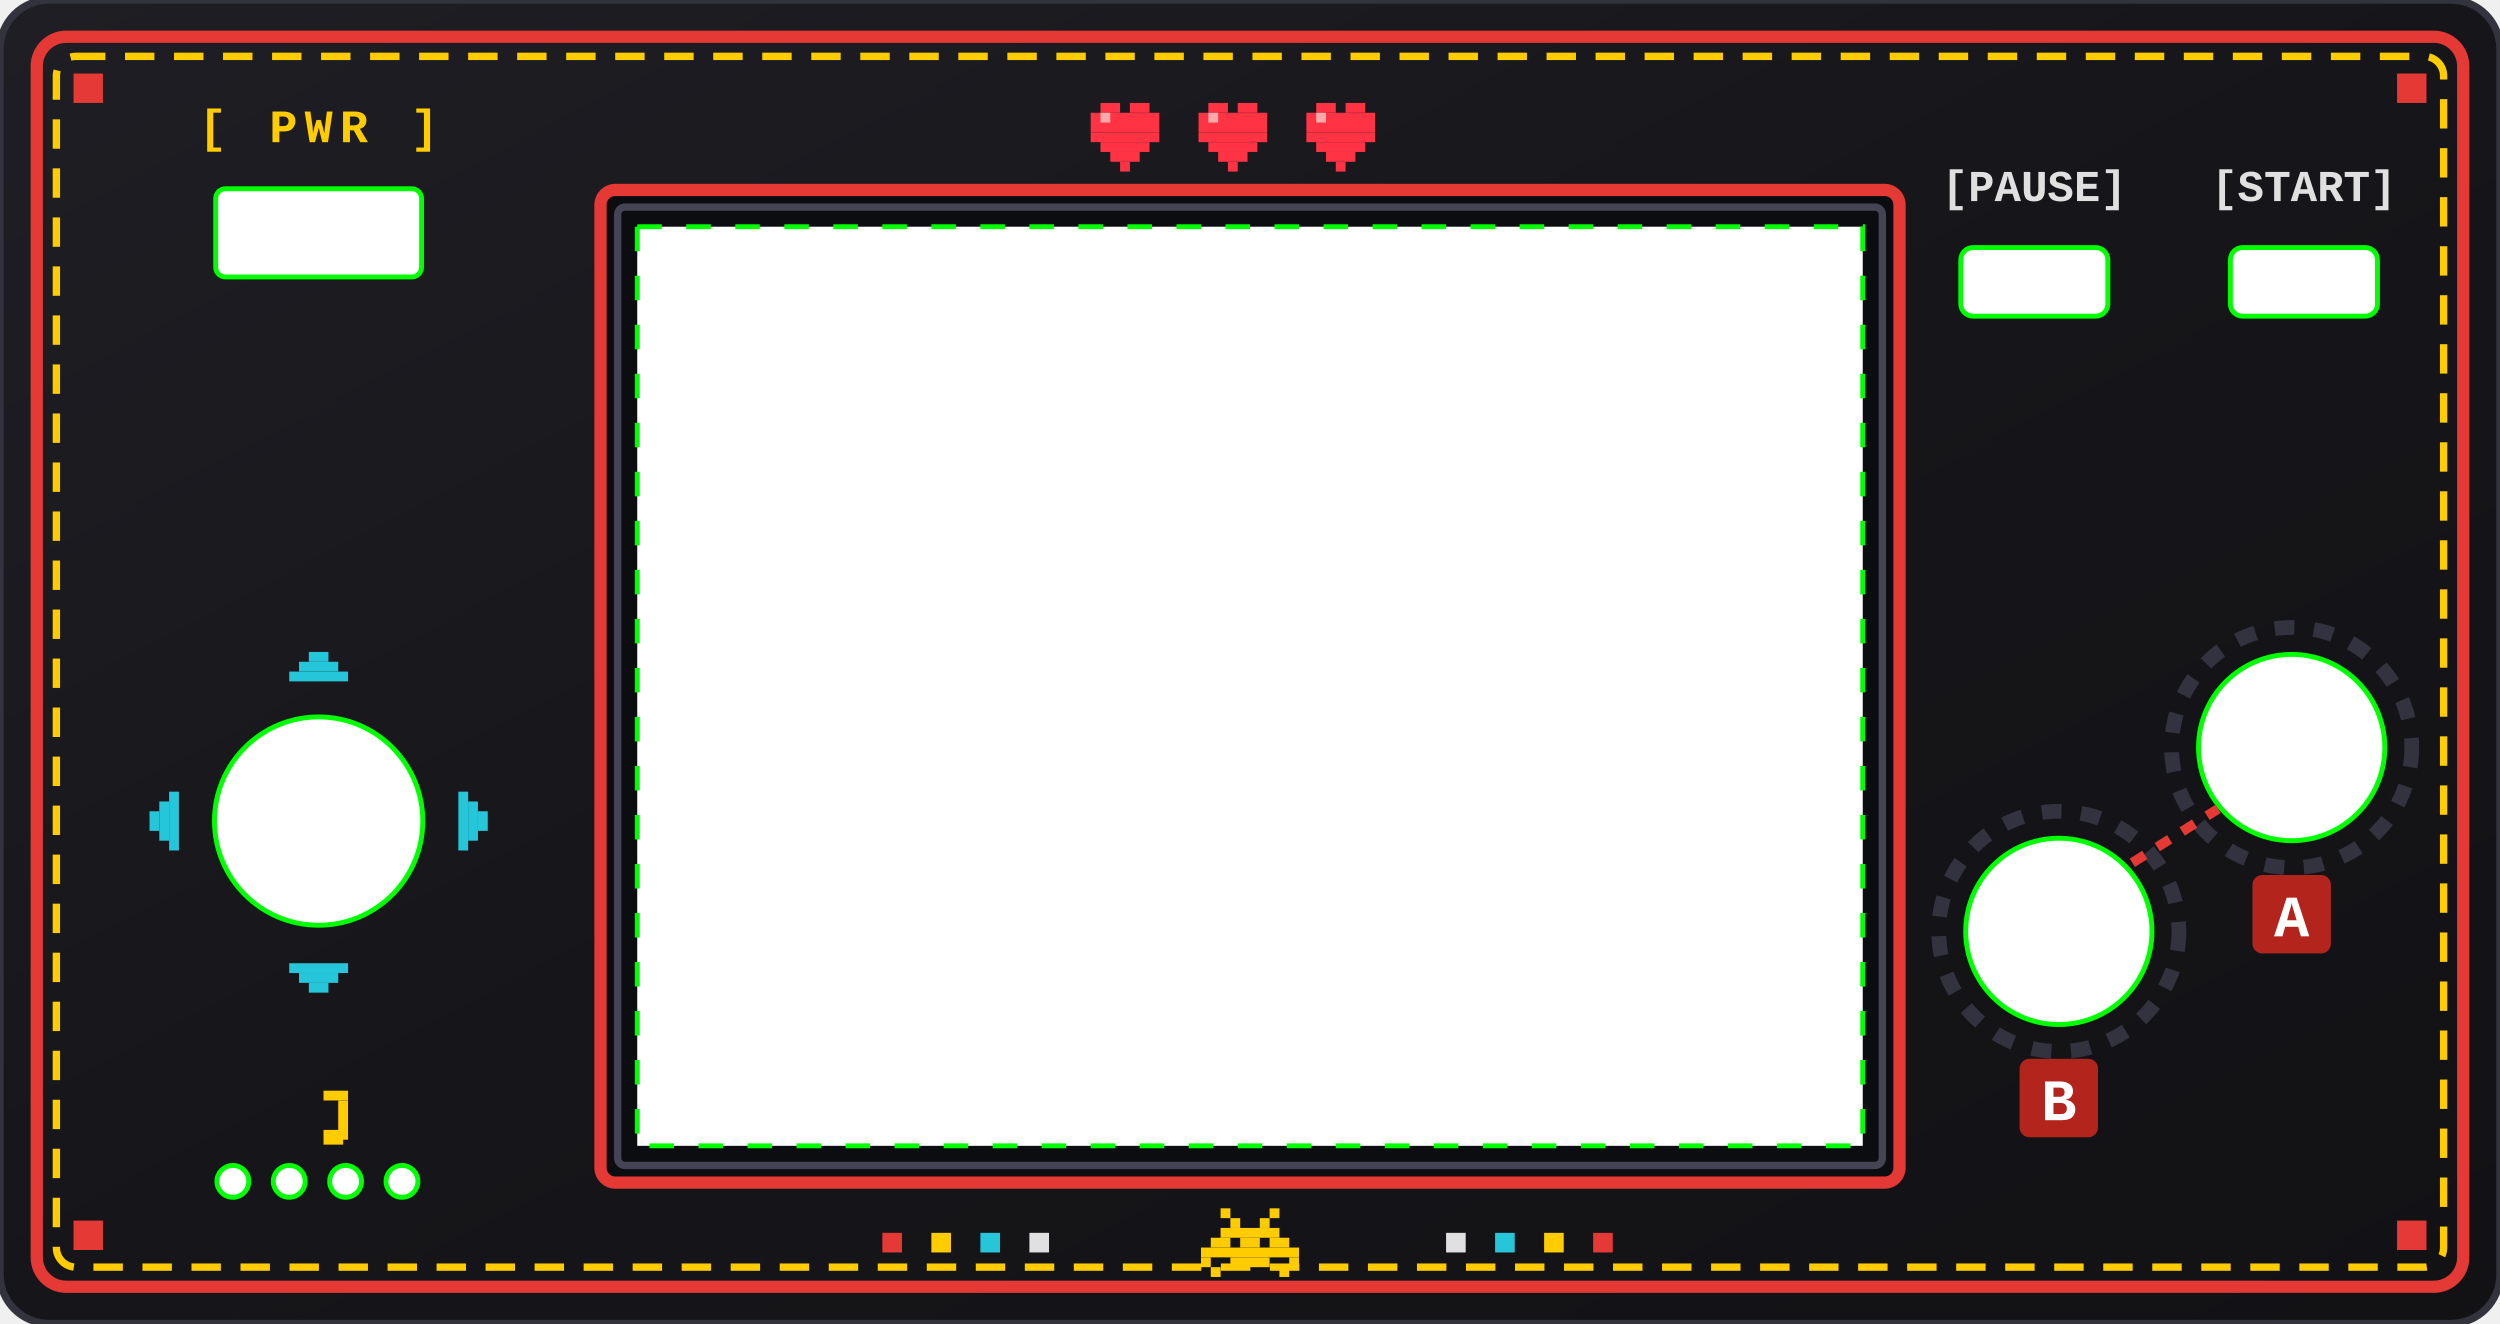
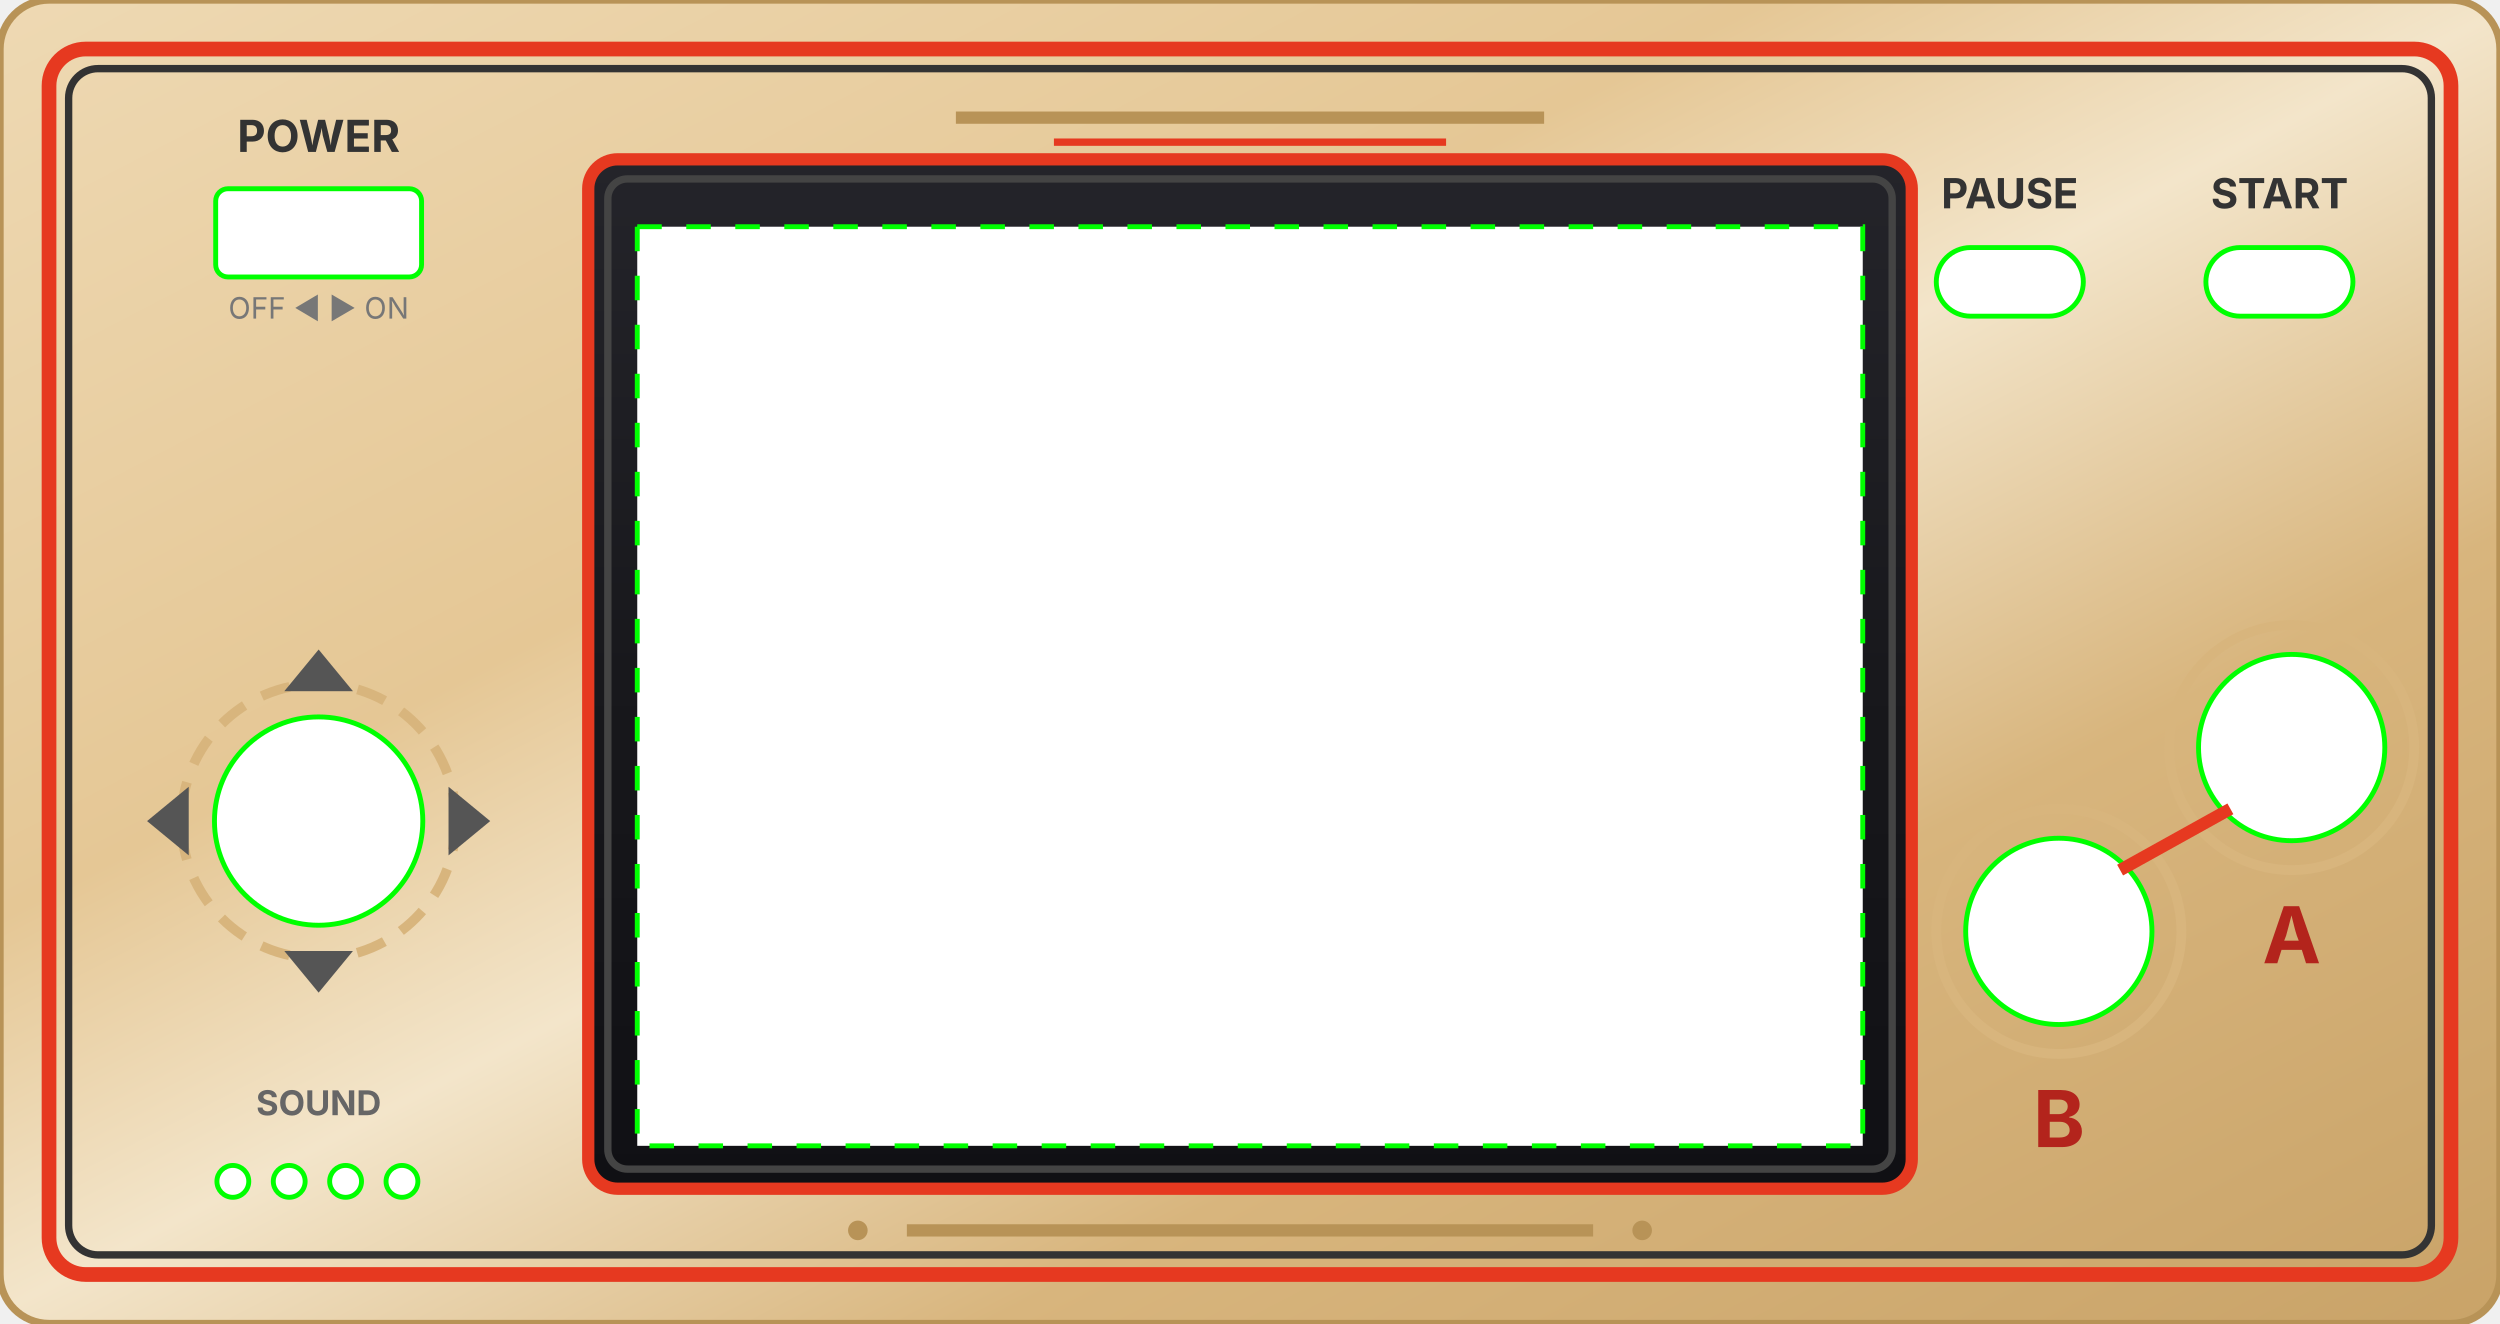
<svg xmlns="http://www.w3.org/2000/svg" viewBox="0 0 102 54" width="102mm" height="54mm">
  <defs>
-     <linearGradient id="pixelBg" x1="0%" y1="0%" x2="100%" y2="100%">
-       <stop offset="0%" stop-color="#1E1E24" />
-       <stop offset="50%" stop-color="#16161A" />
-       <stop offset="100%" stop-color="#121215" />
+     <linearGradient id="champagneGold" x1="0%" y1="0%" x2="100%" y2="100%">
+       <stop offset="0%" stop-color="#EED9B3" />
+       <stop offset="35%" stop-color="#E5C795" />
+       <stop offset="50%" stop-color="#F3E5CA" />
+       <stop offset="70%" stop-color="#D8B57D" />
+       <stop offset="100%" stop-color="#C9A368" />
    </linearGradient>
-     <g id="pixelHeart">
-       <rect x="0.4" y="0.0" width="0.8" height="0.4" fill="#FF3344" />
-       <rect x="1.6" y="0.0" width="0.8" height="0.4" fill="#FF3344" />
-       <rect x="0.0" y="0.4" width="2.8" height="0.8" fill="#FF3344" />
-       <rect x="0.4" y="0.4" width="0.4" height="0.4" fill="#FFAAAA" />
-       <rect x="0.0" y="1.2" width="2.8" height="0.4" fill="#FF3344" />
-       <rect x="0.4" y="1.6" width="2.0" height="0.4" fill="#FF3344" />
-       <rect x="0.8" y="2.0" width="1.2" height="0.4" fill="#FF3344" />
-       <rect x="1.2" y="2.4" width="0.4" height="0.4" fill="#FF3344" />
-     </g>
-     <g id="pixelInvader">
-       <rect x="0.8" y="0.0" width="0.4" height="0.4" fill="#FFCC00" />
-       <rect x="2.8" y="0.0" width="0.4" height="0.4" fill="#FFCC00" />
-       <rect x="1.2" y="0.4" width="0.4" height="0.4" fill="#FFCC00" />
-       <rect x="2.4" y="0.4" width="0.4" height="0.4" fill="#FFCC00" />
-       <rect x="0.8" y="0.8" width="2.4" height="0.4" fill="#FFCC00" />
-       <rect x="0.4" y="1.2" width="0.8" height="0.4" fill="#FFCC00" />
-       <rect x="1.6" y="1.2" width="0.8" height="0.4" fill="#FFCC00" />
-       <rect x="2.8" y="1.2" width="0.8" height="0.4" fill="#FFCC00" />
-       <rect x="0.0" y="1.6" width="4.0" height="0.4" fill="#FFCC00" />
-       <rect x="0.0" y="2.0" width="0.4" height="0.4" fill="#FFCC00" />
-       <rect x="1.2" y="2.0" width="1.6" height="0.4" fill="#FFCC00" />
-       <rect x="3.6" y="2.0" width="0.4" height="0.4" fill="#FFCC00" />
-       <rect x="0.4" y="2.4" width="0.4" height="0.4" fill="#FFCC00" />
-       <rect x="3.2" y="2.4" width="0.4" height="0.4" fill="#FFCC00" />
-     </g>
+     <linearGradient id="screenBezel" x1="0%" y1="0%" x2="0%" y2="100%">
+       <stop offset="0%" stop-color="#24242A" />
+       <stop offset="50%" stop-color="#18181C" />
+       <stop offset="100%" stop-color="#101014" />
+     </linearGradient>
  </defs>
-   <rect x="0" y="0" width="102" height="54" rx="2" ry="2" fill="url(#pixelBg)" stroke="#33333E" stroke-width="0.3" />
-   <rect x="1.5" y="1.5" width="99.0" height="51.0" rx="1.2" ry="1.2" fill="none" stroke="#E53935" stroke-width="0.5" />
-   <rect x="2.3" y="2.3" width="97.4" height="49.4" rx="0.8" ry="0.8" fill="none" stroke="#FFCC00" stroke-width="0.3" stroke-dasharray="1.2,0.8" />
-   <rect x="3.0" y="3.0" width="1.2" height="1.2" fill="#E53935" />
-   <rect x="97.8" y="3.0" width="1.2" height="1.2" fill="#E53935" />
-   <rect x="3.0" y="49.8" width="1.2" height="1.2" fill="#E53935" />
-   <rect x="97.8" y="49.8" width="1.2" height="1.2" fill="#E53935" />
-   <rect x="24.5" y="7.75" width="53.0" height="40.5" rx="0.6" ry="0.6" fill="#0C0D10" stroke="#E53935" stroke-width="0.5" />
-   <rect x="25.2" y="8.45" width="51.6" height="39.1" rx="0.3" ry="0.3" fill="none" stroke="#444455" stroke-width="0.3" />
+   <rect x="0" y="0" width="102" height="54" rx="2" ry="2" fill="url(#champagneGold)" stroke="#B89357" stroke-width="0.3" />
+   <rect x="2.0" y="2.0" width="98.0" height="50.0" rx="1.5" ry="1.5" fill="none" stroke="#E63920" stroke-width="0.6" />
+   <rect x="2.8" y="2.8" width="96.4" height="48.4" rx="1.2" ry="1.2" fill="none" stroke="#333333" stroke-width="0.3" />
+   <rect x="24.0" y="6.5" width="54.0" height="42.0" rx="1.2" ry="1.2" fill="url(#screenBezel)" stroke="#E63920" stroke-width="0.5" />
+   <rect x="24.8" y="7.3" width="52.4" height="40.4" rx="0.8" ry="0.8" fill="none" stroke="#444444" stroke-width="0.3" />
  <rect x="26.0" y="9.25" width="50.0" height="37.5" fill="#FFFFFF" stroke="#00FF00" stroke-width="0.2" stroke-dasharray="1,1" />
-   <g transform="translate(44.5, 4.2)">
-     <use href="#pixelHeart" x="0" y="0" />
-     <use href="#pixelHeart" x="4.4" y="0" />
-     <use href="#pixelHeart" x="8.8" y="0" />
+   <g transform="translate(51.0, 4.8)">
+     <line x1="-12" y1="0" x2="12" y2="0" stroke="#B89357" stroke-width="0.5" />
+     <line x1="-8" y1="1.0" x2="8" y2="1.0" stroke="#E63920" stroke-width="0.3" />
  </g>
-   <g transform="translate(49.0, 49.3)">
-     <use href="#pixelInvader" x="0" y="0" />
+   <g transform="translate(51.0, 50.2)">
+     <line x1="-14" y1="0" x2="14" y2="0" stroke="#B89357" stroke-width="0.5" />
+     <circle cx="-16" cy="0" r="0.4" fill="#B89357" />
+     <circle cx="16" cy="0" r="0.4" fill="#B89357" />
  </g>
-   <rect x="36.0" y="50.3" width="0.8" height="0.8" fill="#E53935" />
-   <rect x="38.0" y="50.3" width="0.8" height="0.8" fill="#FFCC00" />
-   <rect x="40.0" y="50.3" width="0.8" height="0.8" fill="#26C6DA" />
-   <rect x="42.0" y="50.3" width="0.8" height="0.8" fill="#E0E0E0" />
-   <rect x="59.0" y="50.3" width="0.8" height="0.8" fill="#E0E0E0" />
-   <rect x="61.0" y="50.3" width="0.8" height="0.8" fill="#26C6DA" />
-   <rect x="63.0" y="50.3" width="0.8" height="0.8" fill="#FFCC00" />
-   <rect x="65.0" y="50.3" width="0.8" height="0.8" fill="#E53935" />
-   <rect x="8.8" y="7.7" width="8.4" height="3.6" rx="0.4" ry="0.4" fill="#FFFFFF" stroke="#00FF00" stroke-width="0.2" />
-   <text x="13.0" y="5.8" font-family="'Courier New', monospace" font-size="1.9" font-weight="bold" fill="#FFCC00" text-anchor="middle" letter-spacing="0.3">[ PWR ]</text>
+   <rect x="8.8" y="7.7" width="8.4" height="3.6" rx="0.5" ry="0.5" fill="#FFFFFF" stroke="#00FF00" stroke-width="0.2" />
+   <text x="13.0" y="6.2" font-family="system-ui, -apple-system, sans-serif" font-size="1.8" font-weight="bold" fill="#333333" text-anchor="middle">POWER</text>
+   <text x="13.0" y="13.0" font-family="system-ui, -apple-system, sans-serif" font-size="1.2" fill="#777777" text-anchor="middle">OFF ◀ ▶ ON</text>
+   <circle cx="13.0" cy="33.5" r="5.6" fill="none" stroke="#D8B57D" stroke-width="0.4" stroke-dasharray="1.2,0.8" />
  <circle cx="13.0" cy="33.5" r="4.25" fill="#FFFFFF" stroke="#00FF00" stroke-width="0.2" />
-   <g transform="translate(11.8, 26.6)">
-     <rect x="0.8" y="0.0" width="0.8" height="0.4" fill="#26C6DA" />
-     <rect x="0.4" y="0.4" width="1.6" height="0.4" fill="#26C6DA" />
-     <rect x="0.0" y="0.8" width="2.4" height="0.4" fill="#26C6DA" />
-   </g>
-   <g transform="translate(11.8, 39.3)">
-     <rect x="0.0" y="0.0" width="2.4" height="0.4" fill="#26C6DA" />
-     <rect x="0.4" y="0.4" width="1.6" height="0.4" fill="#26C6DA" />
-     <rect x="0.8" y="0.8" width="0.8" height="0.4" fill="#26C6DA" />
-   </g>
-   <g transform="translate(6.1, 32.3)">
-     <rect x="0.8" y="0.0" width="0.4" height="2.4" fill="#26C6DA" />
-     <rect x="0.4" y="0.4" width="0.4" height="1.6" fill="#26C6DA" />
-     <rect x="0.0" y="0.8" width="0.4" height="0.8" fill="#26C6DA" />
-   </g>
-   <g transform="translate(18.7, 32.3)">
-     <rect x="0.0" y="0.0" width="0.4" height="2.4" fill="#26C6DA" />
-     <rect x="0.4" y="0.4" width="0.4" height="1.6" fill="#26C6DA" />
-     <rect x="0.8" y="0.8" width="0.4" height="0.8" fill="#26C6DA" />
-   </g>
+   <polygon points="13.0,26.5 11.6,28.2 14.4,28.2" fill="#555555" />
+   <polygon points="13.0,40.5 11.6,38.8 14.4,38.8" fill="#555555" />
+   <polygon points="6.0,33.5 7.7,32.1 7.7,34.9" fill="#555555" />
+   <polygon points="20.0,33.5 18.3,32.1 18.3,34.9" fill="#555555" />
  <circle cx="9.5" cy="48.2" r="0.65" fill="#FFFFFF" stroke="#00FF00" stroke-width="0.2" />
  <circle cx="11.8" cy="48.2" r="0.65" fill="#FFFFFF" stroke="#00FF00" stroke-width="0.2" />
  <circle cx="14.1" cy="48.2" r="0.65" fill="#FFFFFF" stroke="#00FF00" stroke-width="0.2" />
  <circle cx="16.4" cy="48.2" r="0.65" fill="#FFFFFF" stroke="#00FF00" stroke-width="0.2" />
-   <g transform="translate(12.2, 44.5)">
-     <rect x="1.0" y="0.0" width="1.0" height="0.4" fill="#FFCC00" />
-     <rect x="1.6" y="0.4" width="0.4" height="1.6" fill="#FFCC00" />
-     <rect x="1.0" y="1.6" width="0.8" height="0.6" fill="#FFCC00" />
-   </g>
-   <rect x="80.0" y="10.1" width="6.0" height="2.8" rx="0.5" ry="0.5" fill="#FFFFFF" stroke="#00FF00" stroke-width="0.2" />
-   <text x="83.0" y="8.2" font-family="'Courier New', monospace" font-size="1.8" font-weight="bold" fill="#E0E0E0" text-anchor="middle">[PAUSE]</text>
-   <rect x="91.0" y="10.1" width="6.0" height="2.8" rx="0.5" ry="0.5" fill="#FFFFFF" stroke="#00FF00" stroke-width="0.2" />
-   <text x="94.0" y="8.2" font-family="'Courier New', monospace" font-size="1.8" font-weight="bold" fill="#E0E0E0" text-anchor="middle">[START]</text>
-   <circle cx="84.0" cy="38.0" r="4.9" fill="none" stroke="#333340" stroke-width="0.6" stroke-dasharray="0.8,0.8" />
+   <text x="13.0" y="45.5" font-family="system-ui, -apple-system, sans-serif" font-size="1.4" font-weight="bold" fill="#666666" text-anchor="middle">SOUND</text>
+   <rect x="79.0" y="10.1" width="6.0" height="2.8" rx="1.4" ry="1.4" fill="#FFFFFF" stroke="#00FF00" stroke-width="0.2" />
+   <text x="82.0" y="8.5" font-family="system-ui, -apple-system, sans-serif" font-size="1.7" font-weight="bold" fill="#333333" text-anchor="middle">PAUSE</text>
+   <rect x="90.0" y="10.1" width="6.0" height="2.8" rx="1.4" ry="1.4" fill="#FFFFFF" stroke="#00FF00" stroke-width="0.2" />
+   <text x="93.0" y="8.5" font-family="system-ui, -apple-system, sans-serif" font-size="1.7" font-weight="bold" fill="#333333" text-anchor="middle">START</text>
+   <circle cx="84.0" cy="38.0" r="5.0" fill="none" stroke="#D8B57D" stroke-width="0.4" />
  <circle cx="84.0" cy="38.0" r="3.8" fill="#FFFFFF" stroke="#00FF00" stroke-width="0.2" />
-   <rect x="82.4" y="43.2" width="3.2" height="3.2" rx="0.4" fill="#B3241C" />
-   <text x="84.0" y="45.7" font-family="'Courier New', monospace" font-size="2.4" font-weight="bold" fill="#FFFFFF" text-anchor="middle">B</text>
-   <circle cx="93.5" cy="30.5" r="4.9" fill="none" stroke="#333340" stroke-width="0.6" stroke-dasharray="0.8,0.8" />
+   <text x="84.0" y="46.8" font-family="system-ui, -apple-system, sans-serif" font-size="3.2" font-weight="bold" fill="#B3241C" text-anchor="middle">B</text>
+   <circle cx="93.5" cy="30.5" r="5.0" fill="none" stroke="#D8B57D" stroke-width="0.4" />
  <circle cx="93.5" cy="30.5" r="3.8" fill="#FFFFFF" stroke="#00FF00" stroke-width="0.2" />
-   <rect x="91.9" y="35.7" width="3.2" height="3.2" rx="0.4" fill="#B3241C" />
-   <text x="93.5" y="38.2" font-family="'Courier New', monospace" font-size="2.4" font-weight="bold" fill="#FFFFFF" text-anchor="middle">A</text>
-   <line x1="87.0" y1="35.2" x2="90.5" y2="33.0" stroke="#E53935" stroke-width="0.4" stroke-dasharray="0.6,0.6" />
+   <text x="93.5" y="39.3" font-family="system-ui, -apple-system, sans-serif" font-size="3.2" font-weight="bold" fill="#B3241C" text-anchor="middle">A</text>
+   <line x1="86.5" y1="35.5" x2="91.0" y2="33.0" stroke="#E63920" stroke-width="0.5" />
</svg>
